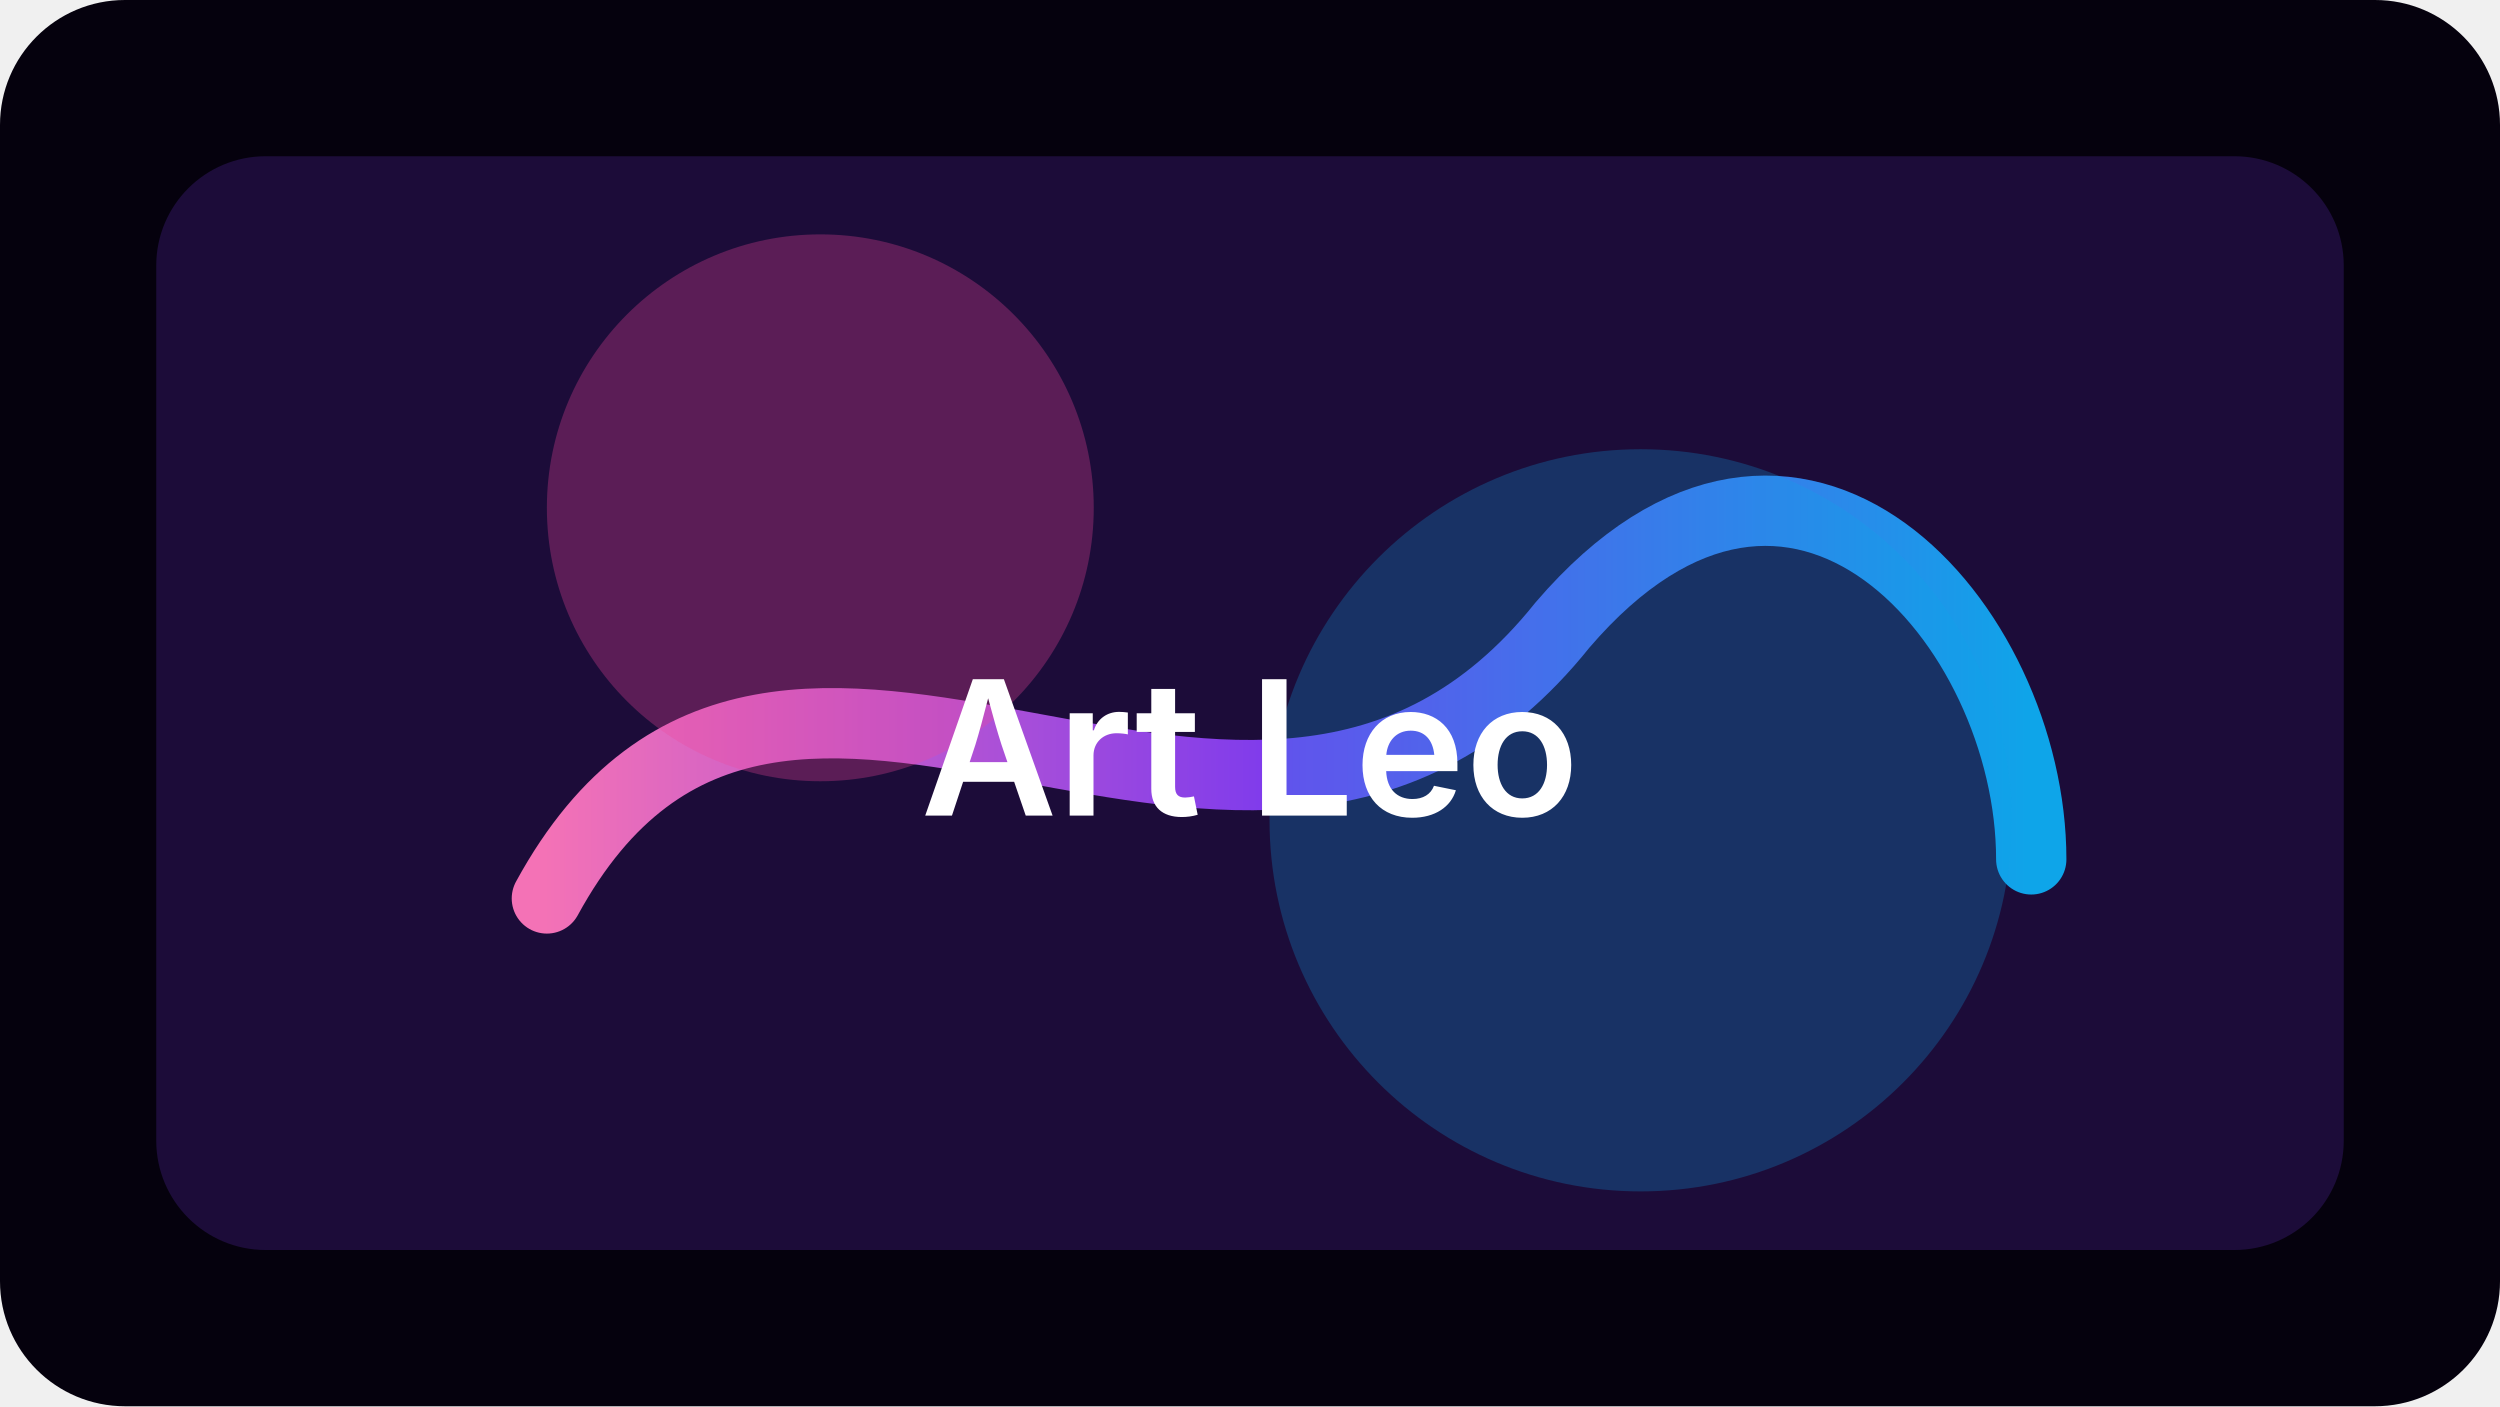
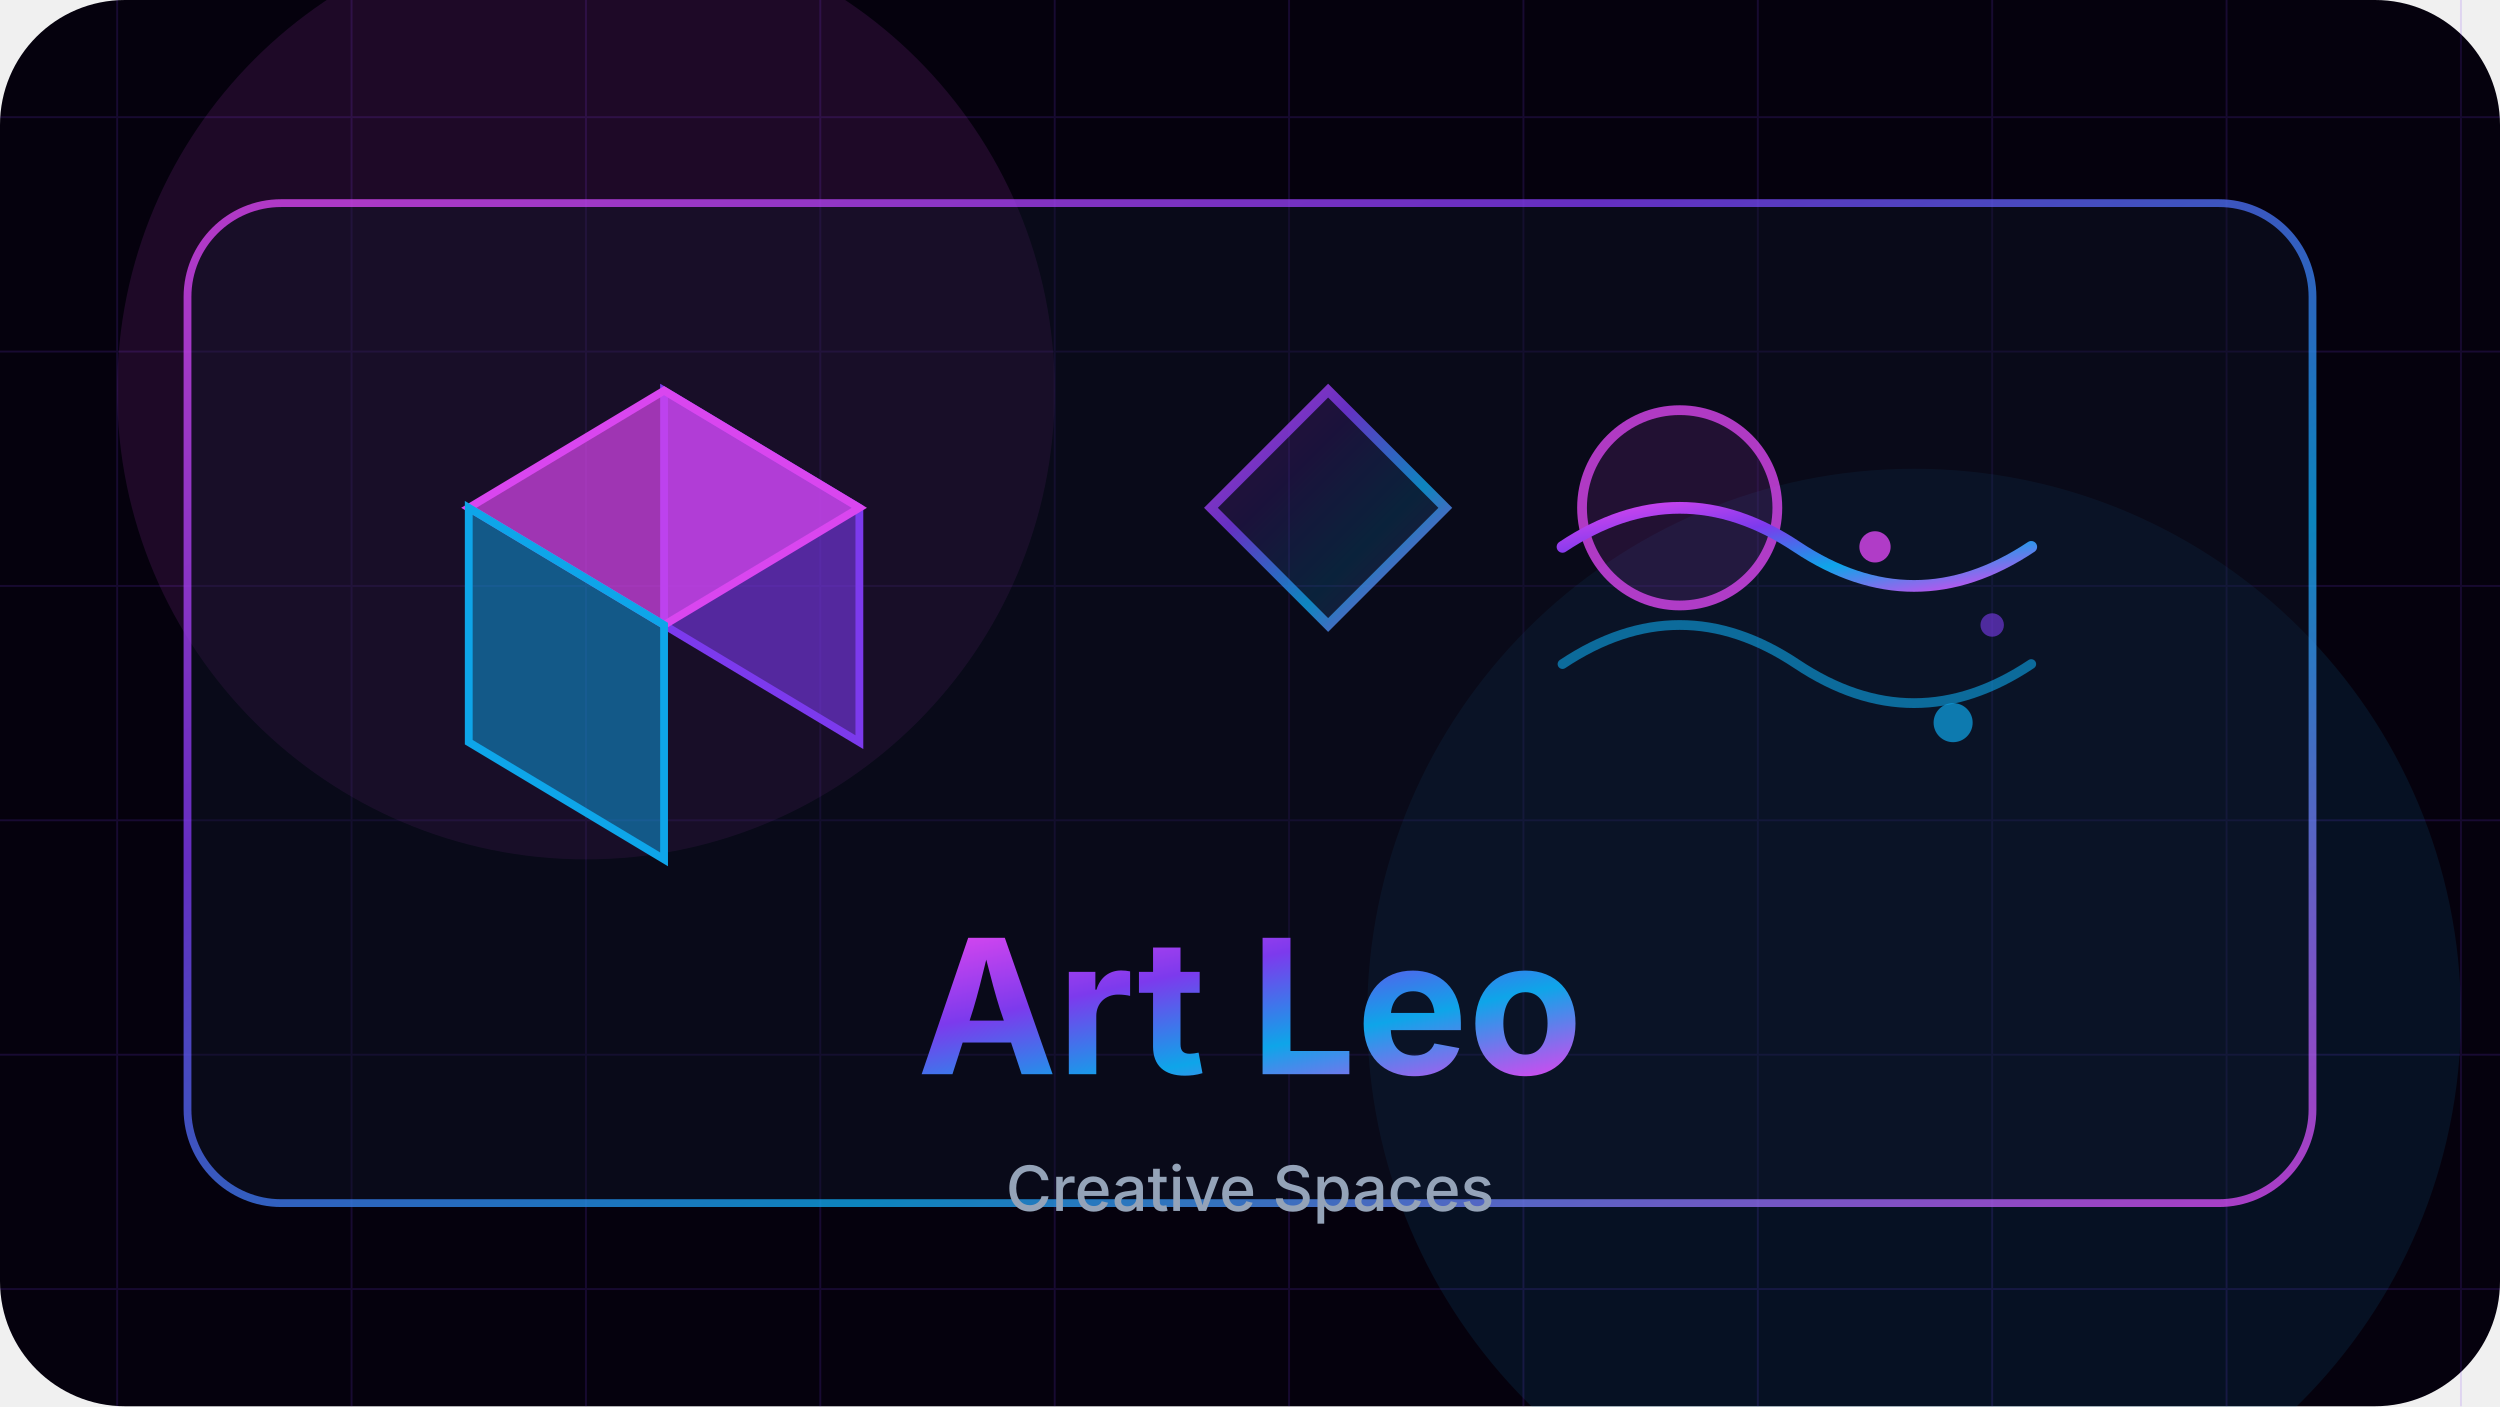
<svg xmlns="http://www.w3.org/2000/svg" width="640" height="360" viewBox="0 0 640 360" role="img">
  <defs>
-     <linearGradient id="artLeoGradient" x1="0%" y1="0%" x2="100%" y2="0%">
-       <stop offset="0%" stop-color="#f472b6" />
-       <stop offset="50%" stop-color="#7c3aed" />
-       <stop offset="100%" stop-color="#0ea5e9" />
+     <linearGradient id="artLeoGradient" x1="0%" y1="0%" x2="100%" y2="100%">
+       <stop offset="0%" stop-color="#D946EF" />
+       <stop offset="33%" stop-color="#7C3AED" />
+       <stop offset="66%" stop-color="#0EA5E9" />
+       <stop offset="100%" stop-color="#D946EF" />
    </linearGradient>
+     <pattern id="artPattern" width="60" height="60" patternUnits="userSpaceOnUse">
+       <path d="M 30 0 L 30 60 M 0 30 L 60 30" stroke="#7C3AED" stroke-width="0.5" opacity="0.15" />
+     </pattern>
  </defs>
-   <rect width="640" height="360" rx="32" fill="#05010d" />
-   <rect x="40" y="40" width="560" height="280" rx="28" fill="rgba(124,58,237,0.2)" />
-   <path d="M140 230 C 200 120 320 260 400 160 C 460 90 520 160 520 220" fill="none" stroke="url(#artLeoGradient)" stroke-width="18" stroke-linecap="round" />
-   <circle cx="210" cy="130" r="70" fill="rgba(236,72,153,0.3)" />
-   <circle cx="420" cy="210" r="95" fill="rgba(14,165,233,0.25)" />
-   <text x="50%" y="58%" text-anchor="middle" fill="white" font-family="'Space Grotesk', 'Inter', sans-serif" font-size="48" font-weight="600">
+   <rect width="640" height="360" rx="32" fill="#05010D" />
+   <rect width="640" height="360" fill="url(#artPattern)" />
+   <circle cx="150" cy="100" r="120" fill="#D946EF" opacity="0.12" />
+   <circle cx="490" cy="260" r="140" fill="#0EA5E9" opacity="0.1" />
+   <rect x="48" y="52" width="544" height="256" rx="24" fill="rgba(15,23,42,0.5)" stroke="url(#artLeoGradient)" stroke-width="2" opacity="0.8" />
+   <g transform="translate(120, 100)">
+     <path d="M 50 0 L 100 30 L 100 90 L 50 60 Z" fill="rgba(124,58,237,0.6)" stroke="#7C3AED" stroke-width="2" />
+     <path d="M 50 0 L 100 30 L 50 60 L 0 30 Z" fill="rgba(217,70,239,0.7)" stroke="#D946EF" stroke-width="2" />
+     <path d="M 0 30 L 50 60 L 50 120 L 0 90 Z" fill="rgba(14,165,233,0.5)" stroke="#0EA5E9" stroke-width="2" />
+   </g>
+   <g transform="translate(280, 100)" opacity="0.8">
+     <path d="M 60 0 L 90 30 L 60 60 L 30 30 Z" fill="none" stroke="url(#artLeoGradient)" stroke-width="2.5" />
+     <path d="M 60 0 L 90 30 L 60 60 L 30 30 Z" fill="url(#artLeoGradient)" opacity="0.2" />
+     <circle cx="150" cy="30" r="25" fill="none" stroke="#D946EF" stroke-width="2.5" />
+     <circle cx="150" cy="30" r="25" fill="#D946EF" opacity="0.15" />
+   </g>
+   <g transform="translate(400, 120)">
+     <path d="M 0 20 Q 30 0, 60 20 Q 90 40, 120 20" fill="none" stroke="url(#artLeoGradient)" stroke-width="3" stroke-linecap="round" />
+     <path d="M 0 50 Q 30 30, 60 50 Q 90 70, 120 50" fill="none" stroke="#0EA5E9" stroke-width="2.5" stroke-linecap="round" opacity="0.6" />
+   </g>
+   <circle cx="480" cy="140" r="4" fill="#D946EF" opacity="0.8" />
+   <circle cx="510" cy="160" r="3" fill="#7C3AED" opacity="0.6" />
+   <circle cx="500" cy="185" r="5" fill="#0EA5E9" opacity="0.7" />
+   <text x="320" y="275" text-anchor="middle" fill="url(#artLeoGradient)" font-family="'Space Grotesk', 'Inter', sans-serif" font-size="48" font-weight="700">
    Art Leo
  </text>
+   <text x="320" y="310" text-anchor="middle" fill="#94A3B8" font-family="'Inter', sans-serif" font-size="16" font-weight="500">
+     Creative Spaces
+   </text>
</svg>
